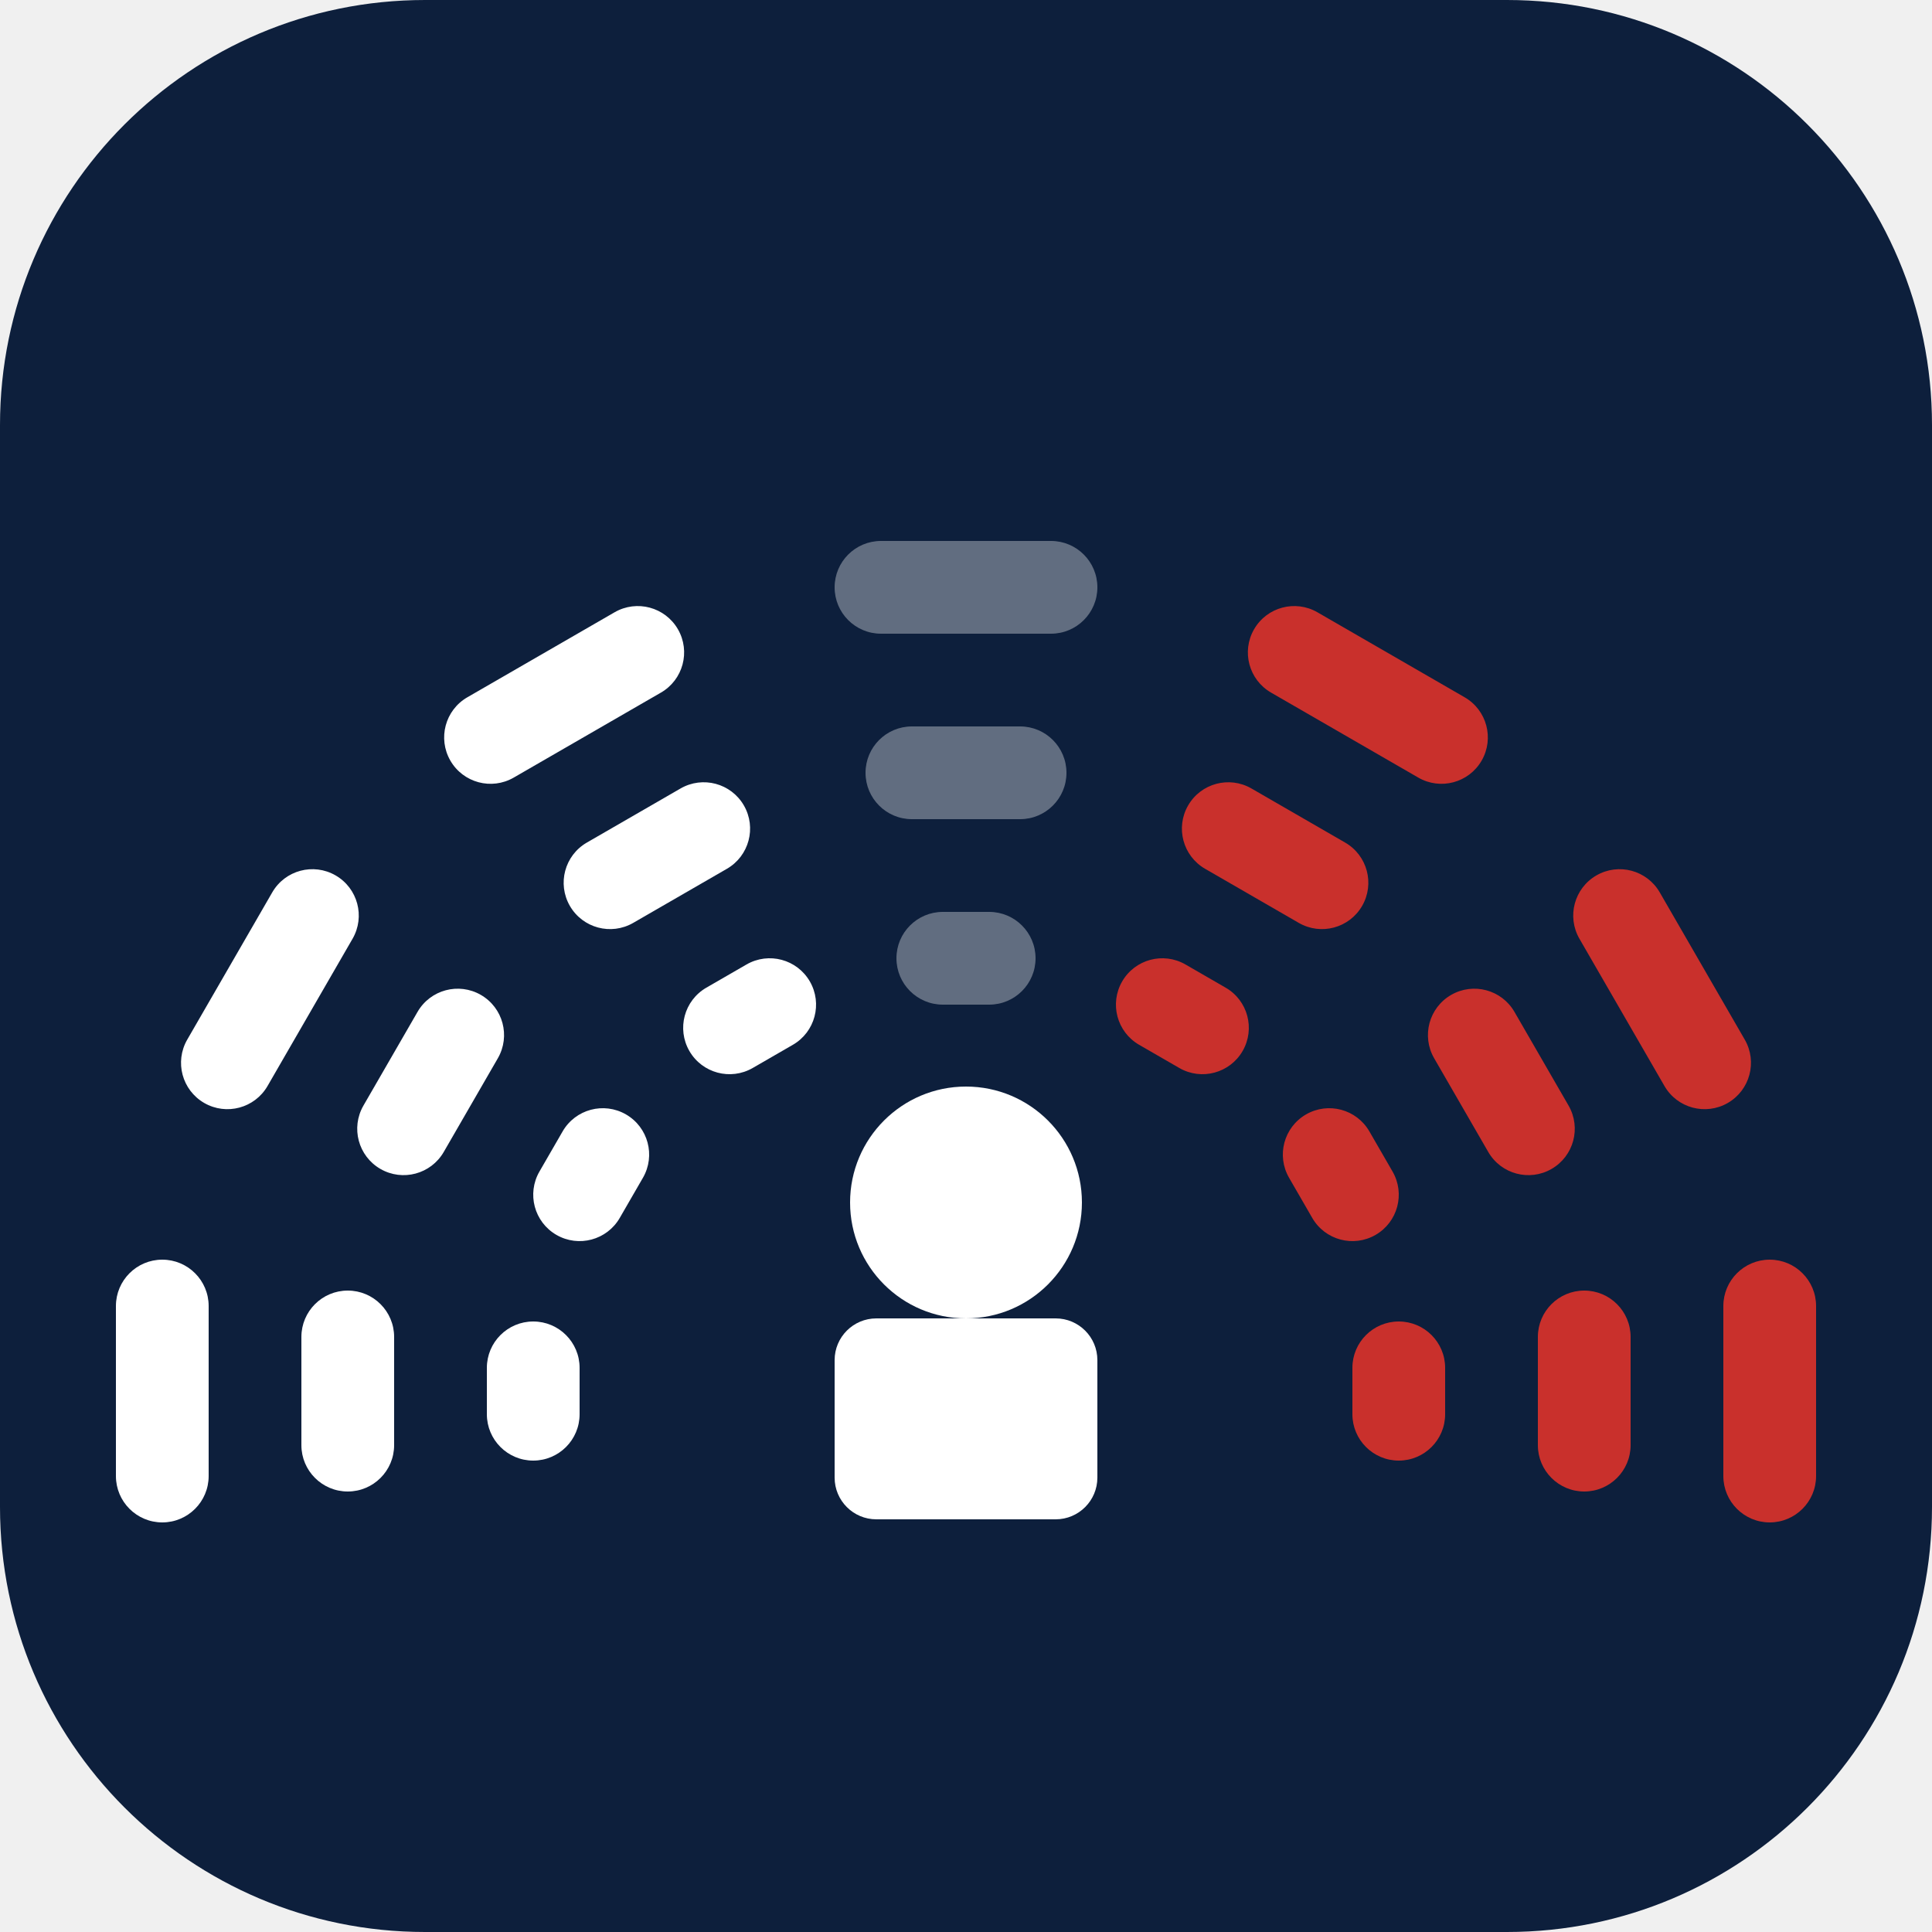
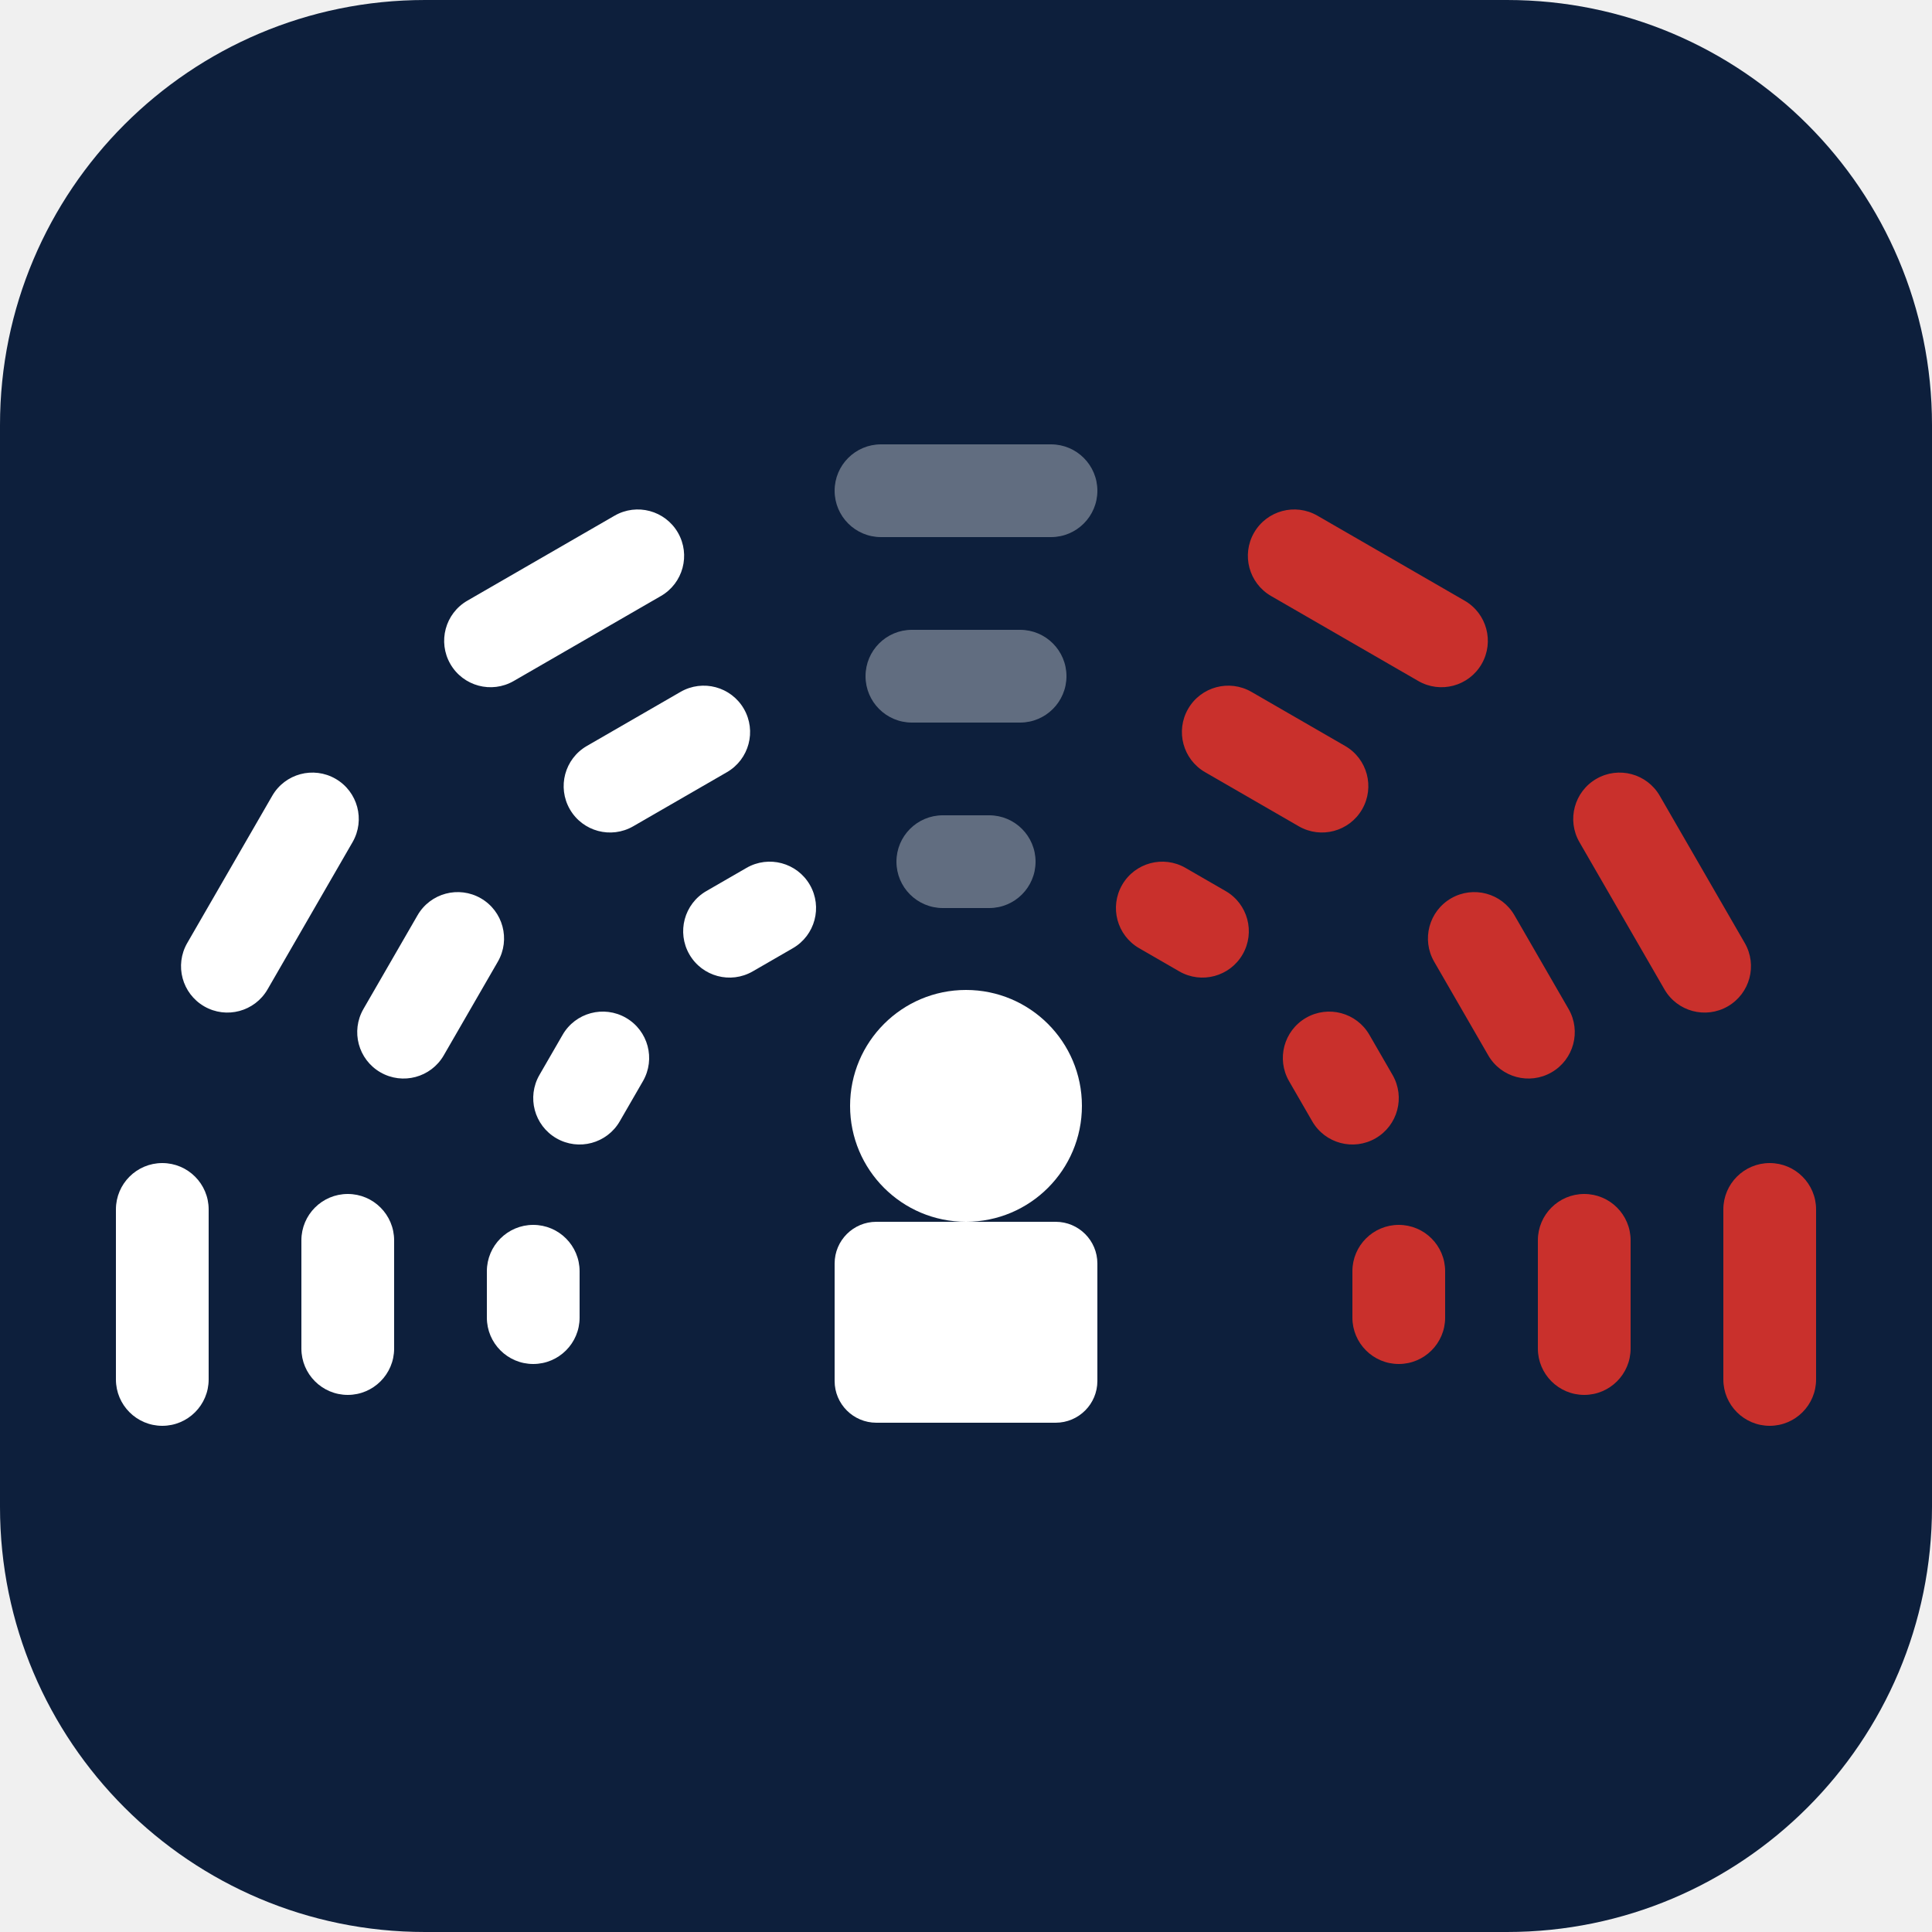
<svg xmlns="http://www.w3.org/2000/svg" width="100" height="100" viewBox="0 0 100 100" fill="none">
  <rect width="100" height="100" rx="22" fill="#0D1F3C" />
-   <rect x="1.60" y="69.60" width="13.60" height="4.80" rx="2.40" fill="#FFFFFF" transform="rotate(90,8.40,72.00)" />
-   <rect x="7.17" y="48.80" width="13.60" height="4.80" rx="2.40" fill="#FFFFFF" transform="rotate(120,13.97,51.20)" />
-   <rect x="22.40" y="33.57" width="13.60" height="4.80" rx="2.40" fill="#FFFFFF" transform="rotate(150,29.20,35.97)" />
-   <rect x="43.20" y="28.00" width="13.60" height="4.80" rx="2.40" fill="rgba(255,255,255,0.35)" transform="rotate(180,50.00,30.40)" />
-   <rect x="64.00" y="33.57" width="13.60" height="4.80" rx="2.40" fill="#C9302C" transform="rotate(210,70.80,35.97)" />
-   <rect x="79.23" y="48.80" width="13.60" height="4.80" rx="2.40" fill="#C9302C" transform="rotate(240,86.03,51.20)" />
-   <rect x="84.80" y="69.60" width="13.60" height="4.80" rx="2.40" fill="#C9302C" transform="rotate(270,91.60,72.00)" />
-   <rect x="12.80" y="69.60" width="10.40" height="4.80" rx="2.40" fill="#FFFFFF" transform="rotate(90,18.00,72.00)" />
-   <rect x="17.09" y="53.60" width="10.40" height="4.80" rx="2.40" fill="#FFFFFF" transform="rotate(120,22.29,56.00)" />
-   <rect x="28.80" y="41.89" width="10.40" height="4.80" rx="2.40" fill="#FFFFFF" transform="rotate(150,34.00,44.29)" />
-   <rect x="44.80" y="37.60" width="10.40" height="4.80" rx="2.40" fill="rgba(255,255,255,0.35)" transform="rotate(180,50.00,40.00)" />
-   <rect x="60.80" y="41.89" width="10.40" height="4.80" rx="2.40" fill="#C9302C" transform="rotate(210,66.00,44.29)" />
-   <rect x="72.51" y="53.60" width="10.40" height="4.80" rx="2.40" fill="#C9302C" transform="rotate(240,77.71,56.00)" />
-   <rect x="76.80" y="69.60" width="10.40" height="4.80" rx="2.40" fill="#C9302C" transform="rotate(270,82.00,72.00)" />
-   <rect x="24.00" y="69.60" width="7.20" height="4.80" rx="2.40" fill="#FFFFFF" transform="rotate(90,27.60,72.00)" />
-   <rect x="27.00" y="58.40" width="7.20" height="4.80" rx="2.40" fill="#FFFFFF" transform="rotate(120,30.60,60.80)" />
-   <rect x="35.20" y="50.20" width="7.20" height="4.80" rx="2.40" fill="#FFFFFF" transform="rotate(150,38.80,52.60)" />
-   <rect x="46.40" y="47.20" width="7.20" height="4.80" rx="2.40" fill="rgba(255,255,255,0.35)" transform="rotate(180,50.00,49.60)" />
-   <rect x="57.60" y="50.20" width="7.20" height="4.80" rx="2.40" fill="#C9302C" transform="rotate(210,61.20,52.60)" />
-   <rect x="65.80" y="58.40" width="7.20" height="4.80" rx="2.40" fill="#C9302C" transform="rotate(240,69.40,60.80)" />
-   <rect x="68.80" y="69.60" width="7.20" height="4.80" rx="2.40" fill="#C9302C" transform="rotate(270,72.40,72.00)" />
-   <circle cx="50" cy="62.24" r="6.00" fill="#FFFFFF" />
-   <rect x="43.20" y="68.24" width="13.60" height="10.40" rx="2.16" fill="#FFFFFF" />
+   <rect x="1.60" y="64.60" width="13.60" height="4.80" rx="2.40" fill="#FFFFFF" transform="rotate(90,8.40,67.00)" />
+   <rect x="7.17" y="43.80" width="13.60" height="4.80" rx="2.40" fill="#FFFFFF" transform="rotate(120,13.97,46.20)" />
+   <rect x="22.40" y="28.57" width="13.60" height="4.80" rx="2.40" fill="#FFFFFF" transform="rotate(150,29.20,30.97)" />
+   <rect x="43.20" y="23.00" width="13.60" height="4.80" rx="2.40" fill="rgba(255,255,255,0.35)" transform="rotate(180,50.00,25.40)" />
+   <rect x="64.00" y="28.57" width="13.60" height="4.80" rx="2.40" fill="#C9302C" transform="rotate(210,70.80,30.97)" />
+   <rect x="79.23" y="43.80" width="13.60" height="4.80" rx="2.40" fill="#C9302C" transform="rotate(240,86.03,46.20)" />
+   <rect x="84.80" y="64.60" width="13.60" height="4.80" rx="2.40" fill="#C9302C" transform="rotate(270,91.60,67.00)" />
+   <rect x="12.80" y="64.60" width="10.40" height="4.80" rx="2.40" fill="#FFFFFF" transform="rotate(90,18.00,67.00)" />
+   <rect x="17.09" y="48.60" width="10.40" height="4.80" rx="2.40" fill="#FFFFFF" transform="rotate(120,22.29,51.00)" />
+   <rect x="28.80" y="36.89" width="10.40" height="4.80" rx="2.40" fill="#FFFFFF" transform="rotate(150,34.00,39.29)" />
+   <rect x="44.80" y="32.60" width="10.40" height="4.80" rx="2.40" fill="rgba(255,255,255,0.35)" transform="rotate(180,50.00,35.00)" />
+   <rect x="60.80" y="36.89" width="10.40" height="4.80" rx="2.40" fill="#C9302C" transform="rotate(210,66.00,39.29)" />
+   <rect x="72.51" y="48.60" width="10.40" height="4.80" rx="2.40" fill="#C9302C" transform="rotate(240,77.71,51.00)" />
+   <rect x="76.80" y="64.60" width="10.40" height="4.80" rx="2.40" fill="#C9302C" transform="rotate(270,82.00,67.00)" />
+   <rect x="24.00" y="64.60" width="7.20" height="4.80" rx="2.40" fill="#FFFFFF" transform="rotate(90,27.60,67.00)" />
+   <rect x="27.00" y="53.40" width="7.20" height="4.80" rx="2.40" fill="#FFFFFF" transform="rotate(120,30.60,55.80)" />
+   <rect x="35.20" y="45.20" width="7.20" height="4.80" rx="2.40" fill="#FFFFFF" transform="rotate(150,38.80,47.60)" />
+   <rect x="46.40" y="42.20" width="7.20" height="4.80" rx="2.40" fill="rgba(255,255,255,0.35)" transform="rotate(180,50.00,44.60)" />
+   <rect x="57.60" y="45.20" width="7.20" height="4.80" rx="2.40" fill="#C9302C" transform="rotate(210,61.20,47.60)" />
+   <rect x="65.80" y="53.40" width="7.20" height="4.80" rx="2.40" fill="#C9302C" transform="rotate(240,69.40,55.80)" />
+   <rect x="68.80" y="64.60" width="7.20" height="4.80" rx="2.40" fill="#C9302C" transform="rotate(270,72.40,67.00)" />
+   <circle cx="50" cy="57.24" r="6.00" fill="#FFFFFF" />
+   <rect x="43.20" y="63.24" width="13.60" height="10.40" rx="2.16" fill="#FFFFFF" />
</svg>
